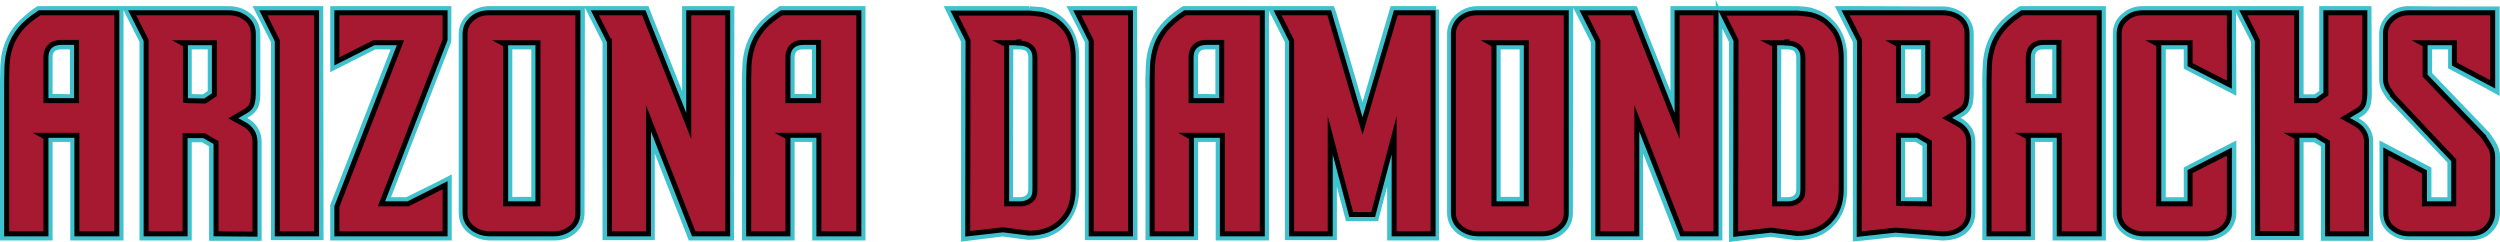
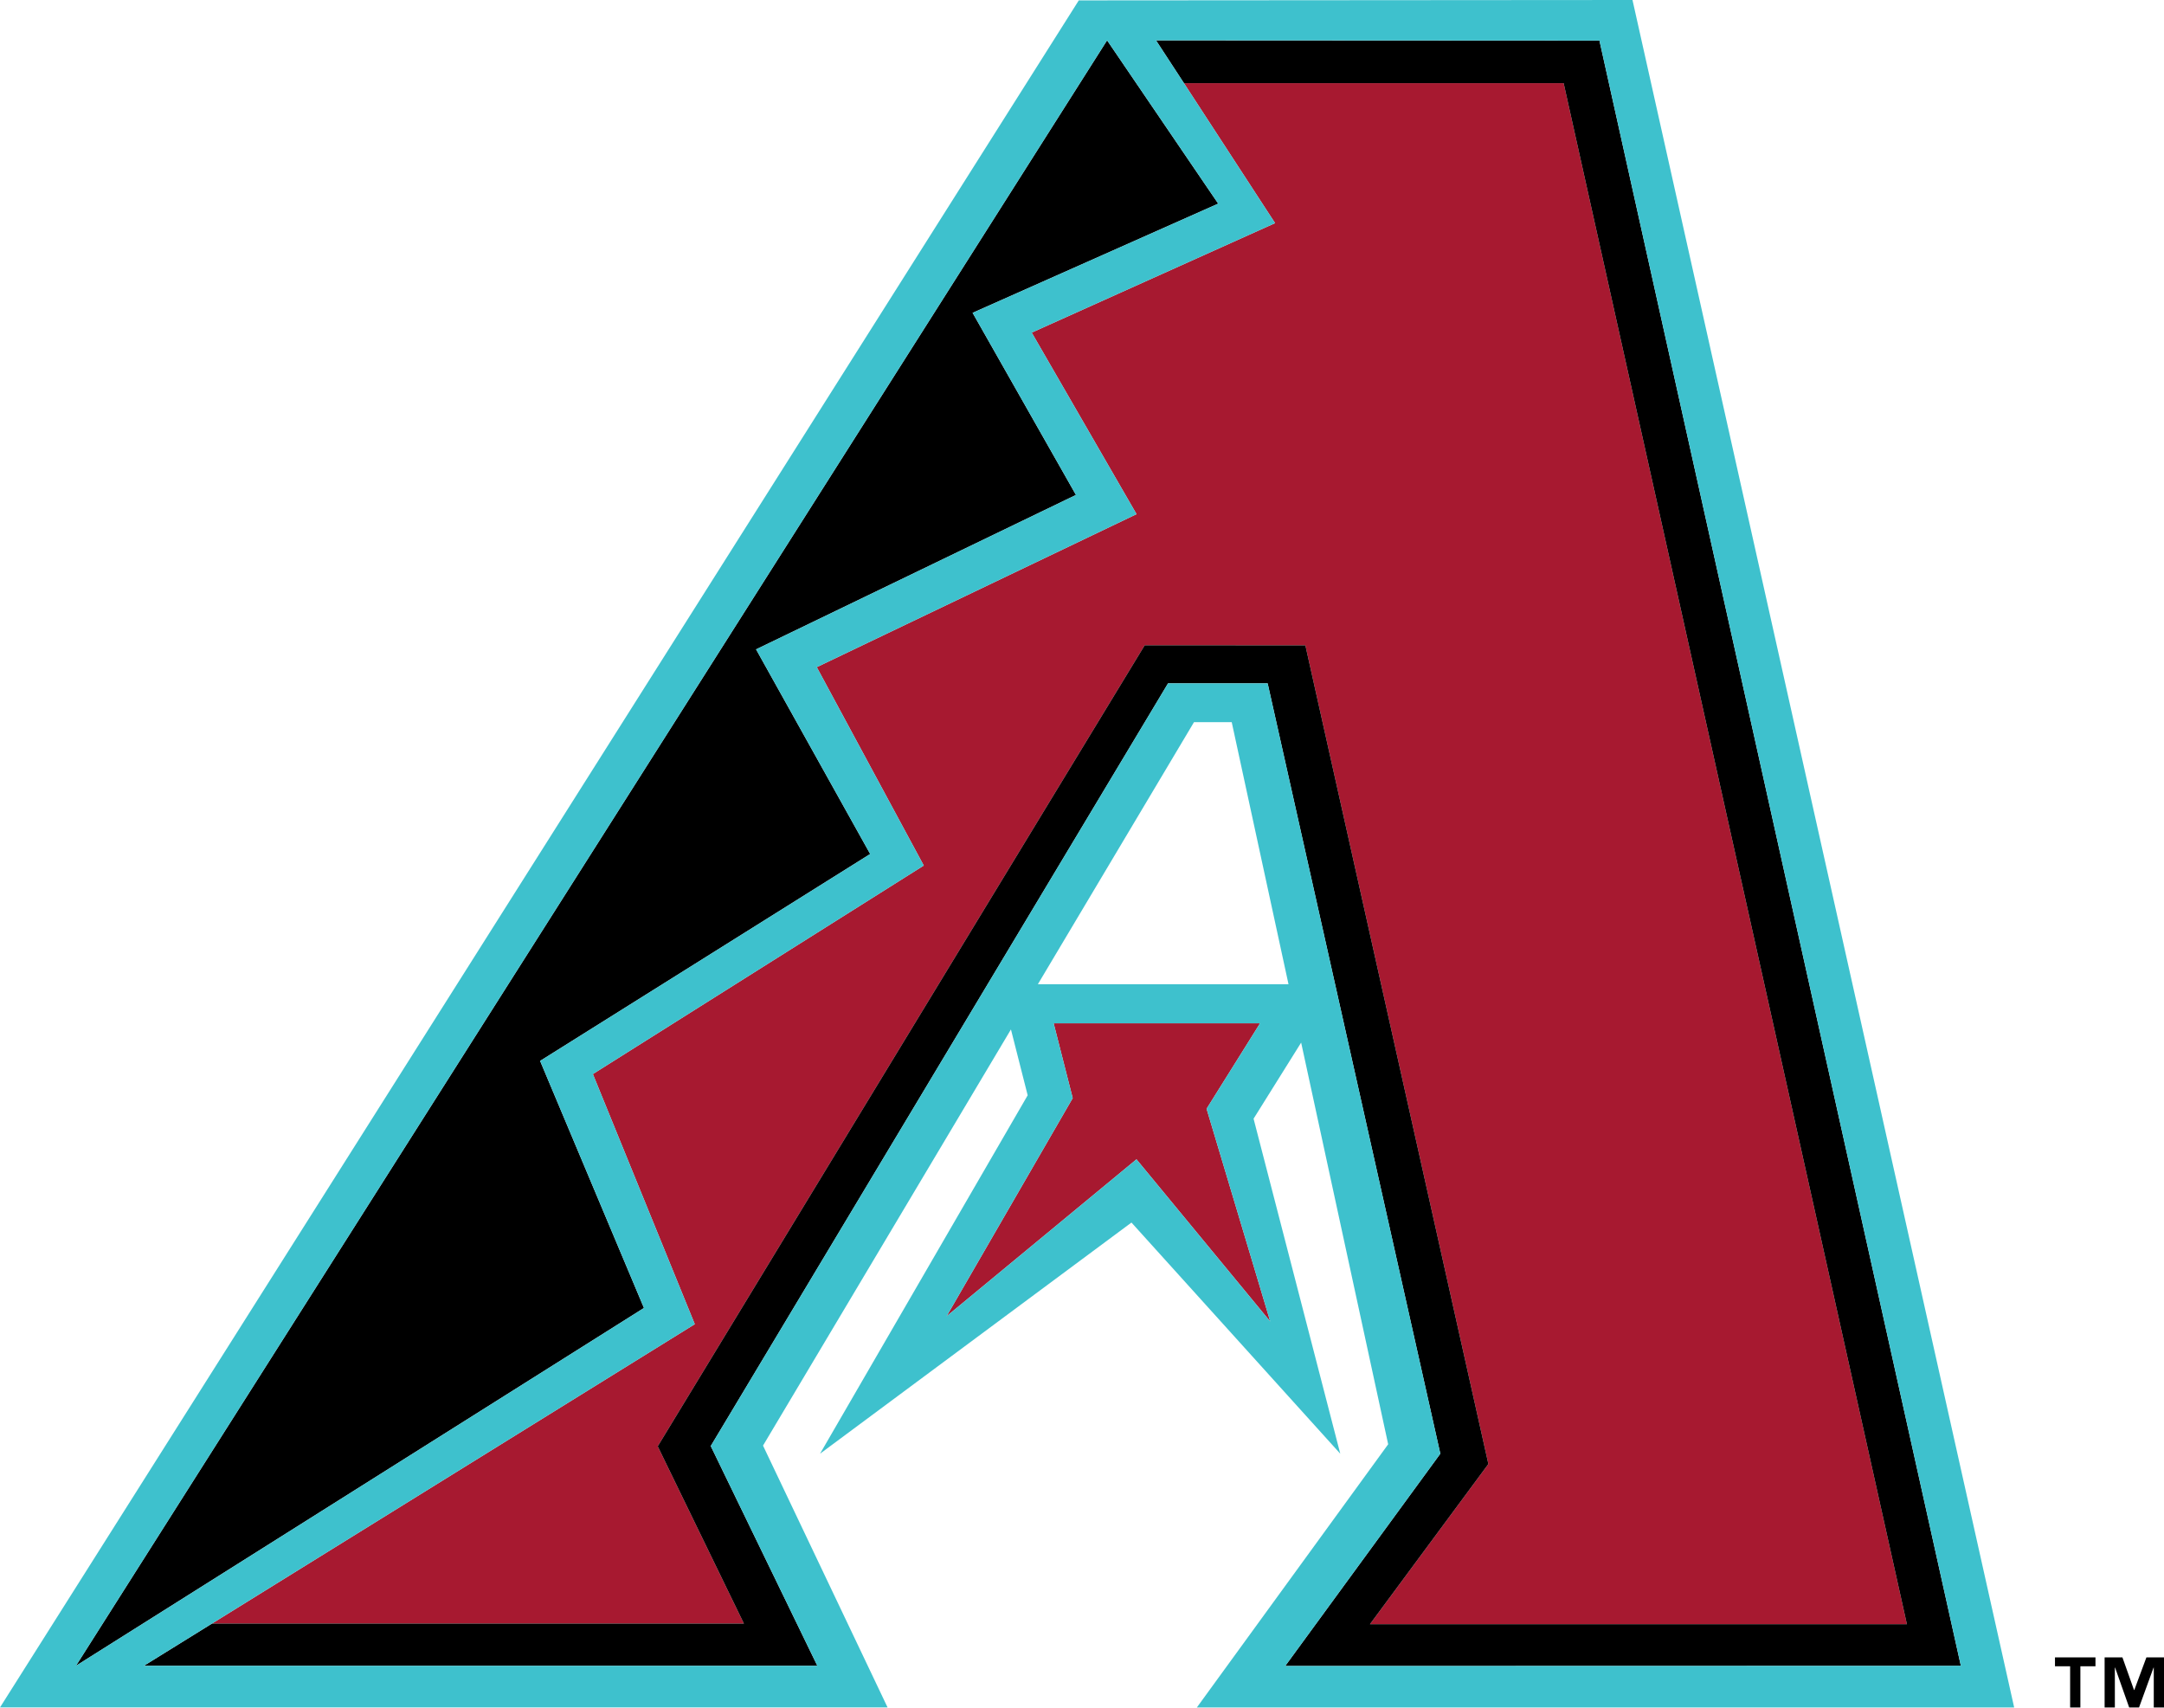
- <svg xmlns="http://www.w3.org/2000/svg" xml:space="preserve" style="enable-background:new 0 0 751 72.683" viewBox="0 0 751 72.683">
-   <path d="M519.4 72.683V12.667l-2-4.125v63.695h-13.587l-.747-1.942-9.466-24.164v26.006h-15.7V12.773l-5.3-10.465-.1 61.631c0 2.528-.964 4.604-2.864 6.17-1.623 1.407-3.728 2.129-6.235 2.129h-19.2c-2.355 0-4.568-.727-6.4-2.101-1.993-1.438-3.1-3.645-3.1-6.2v-53.8c0-2.375 1.025-4.475 2.964-6.072 1.797-1.459 3.951-2.228 6.236-2.228h47.786l.747 1.941 9.366 23.541V1.837h13.6V0l.918 1.837 23.682.01c.804.03 3.031.146 4.294.535.938.312 1.885.627 2.753 1.061a13.742 13.742 0 0 1 3.561 2.587c1.759 1.76 2.989 3.895 3.657 6.344.421 1.472.636 3.044.636 4.664v40c0 4.392-1.45 8.163-4.193 10.907-2.67 2.777-6.378 4.192-11.007 4.192l-.331-.009-7.476-.983-12.494 1.538zm-.156-64.921 2.156 4.446v58.184l1.064-.146 9.442-1.117 7.793 1.008c3.848 0 6.941-1.083 9.205-3.222-2.323 2.05-5.45 3.122-9.105 3.122l-.127-.008-7.68-.984-10.592 1.213V12.073l-2.156-4.311zm-14.057 62.476h.132L491.7 35.524v.276l13.487 34.438zm-36.875-1.627c-1.34 1.064-3.034 1.627-4.911 1.627 1.995 0 3.647-.548 4.911-1.627zm11.588 1.526h.1V12.379l-2.252-4.381 2.152 4.303v57.836zm-43.2-6.2c0 1.918.786 3.501 2.272 4.58-1.486-1.151-2.272-2.734-2.272-4.58zm69.982 4.301h6.818v-62.4h-7.6v42.405L489.022 5.938h-10.084L482 11.896v56.342h7.7V24.95l16.982 43.288zM449.087 5.837H443.9c-1.399 0-2.665.438-3.661 1.268-1.045.806-1.539 1.79-1.539 3.032v53.8c0 1.243.494 2.227 1.509 3.008 1.132.87 2.438 1.293 3.991 1.293h19.2c1.484 0 2.749-.427 3.76-1.269.995-.829 1.439-1.765 1.439-3.032V5.844c-3.177.021-13.143.076-19.512-.007zm82.92 61.194 7.856 1.007c3.364-.013 6.175-1.052 8.13-3.007 1.989-2.086 3.007-4.814 3.007-8.094v-40c0-1.112-.158-2.309-.47-3.558-.255-.932-.702-1.951-1.288-2.927a7.575 7.575 0 0 0-1.249-1.608c-.786-.786-1.607-1.396-2.44-1.812-.629-.268-1.273-.543-1.996-.724-.9-.225-2.937-.413-3.694-.47h-19.344l2.882 5.764v56.415l8.606-.986zM436.7 10.116v53.821-53.821zm67.1 27.464.101.252V3.837h11.5H503.8V37.58zm36.271-33.732c.462.036 2.408.198 3.624.442l-.011-.004c-.896-.275-2.761-.404-3.613-.438zm-64.376.09h14.656l-.038-.1h-14.67l.052.1zM443.9 3.837h5.199c7.614.1 20.365 0 20.492 0H443.9zm73.418 0H539.7h-22.382zM288.7 72.583V12.567l-5.193-10.729h25.738v.823l.198-.793c.132.025.775.072 1.292.109.997.072 2.127.154 2.761.281l.121.032c.922.308 1.87.624 2.731 1.054a13.73 13.73 0 0 1 3.56 2.587c.739.74 1.358 1.506 1.84 2.277.93 1.394 1.456 2.891 1.808 4.037.43 1.502.645 3.075.645 4.694v40c0 4.393-1.45 8.165-4.193 10.907-2.67 2.777-6.378 4.193-11.007 4.193l-.331-.009-7.476-.983-12.494 1.536zm1.45-61.61.55 1.135v58.184l1.065-.146 2.716-.32-3.781.433V12.073l-.55-1.1zm18.716 59.065h.17l-6.622-.849 6.452.849zm-7.559-3.007 7.856 1.007c3.364-.013 6.174-1.052 8.13-3.007 1.99-2.085 3.007-4.813 3.007-8.094v-40c0-1.114-.158-2.311-.47-3.558-.254-.932-.701-1.951-1.287-2.928a7.64 7.64 0 0 0-1.25-1.608c-.787-.786-1.607-1.396-2.44-1.812-.628-.268-1.272-.543-1.995-.724-.9-.225-2.937-.413-3.695-.47h-19.344l2.882 5.764v56.415l8.606-.985zM310.979 4c.82.09 1.755.216 2.363.368.659.165 1.245.387 1.802.618-.642-.291-1.352-.529-2.098-.778-.454-.083-1.318-.153-2.067-.208zm-24.286-.163h22.411-22.411zM556.6 72.532V12.573l-5.443-10.736H556l27.404.1c2.417 0 4.665.726 6.496 2.1 1.937 1.481 3 3.681 3 6.2v18c0 1.048-.106 2.035-.324 3.017-.38 1.519-1.388 2.839-2.772 3.647l-.856.5c3.669 2.007 4.453 4.976 4.453 7.136v21.3c0 2.559-.99 4.728-2.864 6.271-1.766 1.435-4.065 2.129-7.036 2.129h-.2l-13.871-1.096c-3.766.494-5.655.693-9.526 1.091l-3.304.3zm2-2.197v.007l1.11-.101c3.875-.397 5.753-.595 9.56-1.096l.005-.001c-1.88.194-3.317.364-4.754.535-1.48.176-2.961.352-4.918.553l-1.003.103zm24.338-.129.442.035.021-.003-.463-.032zm1.884-34.705 2.856 1.558c2.398 1.257 3.621 3.103 3.621 5.479v21.2c0 1.97-.727 3.574-2.16 4.769-1.379 1.148-3.31 1.731-5.739 1.731 2.593 0 4.48-.549 5.869-1.677 1.412-1.163 2.131-2.754 2.131-4.724v-21.3c0-2.409-1.23-4.263-3.657-5.511l-2.88-1.549-.041.024zm-15.538 31.632.087.007c2.72.194 4.78.365 6.831.535 2.174.18 4.337.359 7.269.565 1.879-.003 3.379-.43 4.39-1.271.982-.818 1.439-1.845 1.439-3.231v-21.2c0-1.64-.791-2.785-2.563-3.715l-5.961-3.25 6.916-4.096c.506-.317.796-.684.946-1.213a8.836 8.836 0 0 0 .263-2.126v-18c0-1.379-.458-2.393-1.4-3.1-1.047-.785-2.464-1.2-4.1-1.2h-25.773l.402.786c.787 1.535 1.467 2.861 2.383 4.905l.088.195v56.404c1.425-.153 2.604-.293 3.784-.434 1.479-.175 2.958-.351 4.913-.552l.086-.009zM590.9 28.137c0 .876-.111 1.766-.331 2.643-.295 1.038-.894 1.814-1.839 2.405l-2.912 1.726 2.978-1.737c.922-.538 1.59-1.405 1.834-2.378a11.57 11.57 0 0 0 .271-2.558v-.101zm-36.457-24.3h1.553-1.553zm158.457 68.5h-15.7V44l-2.079-1.262H692v29.399h-15.8V12.58l-4.496-8.717.103 24.921-4.366-2.258L656 20.631v-5.794h-5.4v44.4h5.4v-8.895l1.621-.884 14.179-7.266v21.743c0 2.434-.956 4.503-2.842 6.153-1.89 1.421-4.033 2.147-6.258 2.147H644c-2.465 0-4.595-.715-6.331-2.124-1.972-1.624-2.969-3.701-2.969-6.177v-53.8c0-2.464.964-4.507 2.864-6.072 1.675-1.452 3.804-2.228 6.136-2.228H692v26.5h3.279l1.421-1.015V1.837h15.696l.104 26.6c0 .34-.101 1.916-.323 2.917-.38 1.52-1.388 2.839-2.772 3.646l-.862.503c3.396 1.916 4.247 4.622 4.356 6.578l.002.156v30.1zm-13.7-2h11.7v-.1h-11.7V42.813l-2.396-1.393 2.396 1.454v27.463zm-9.3-.2h.1V40.738h-1.205l1.105.607v28.792zm-20.2-24.532v18.433c0 1.862-.706 3.356-2.159 4.567a7.769 7.769 0 0 1-.491.379c.22-.138.437-.286.649-.446 1.374-1.206 2.101-2.77 2.101-4.601V45.481l-1.439.745L658 51.575l11.7-5.97zM652.087 5.837H643.5c-1.371 0-2.536.415-3.561 1.268-.955.796-1.439 1.816-1.439 3.032v53.9c0 1.444.838 2.446 1.54 3.031 1.101.846 2.373 1.269 3.86 1.269h18.7c1.459 0 2.622-.403 3.661-1.269.995-.83 1.439-1.765 1.439-3.031V48.871l-7.8 3.979v10.388h-13.4V14.629l-6.893-3.792H659.9v7.288l7.8 3.979V5.847c-2.498.023-9.215.069-15.613-.01zM701.2 68.238h7.7v-26c-.079-1.47-.863-2.572-2.466-3.416l-5.959-3.249 1.516-.896c.746-.441 1.365-.801 1.94-1.136 1.115-.649 2.062-1.199 3.442-2.054a2.22 2.22 0 0 0 .844-1.155c.092-.785.184-2.242.185-2.257L708.4 5.837h-7.7v23.627l-4.19 2.873h-8.61v-26.4h-10.762l2.961 5.758v56.542h7.801V42.529l-6.895-3.791h15.164l5.03 2.925v26.575zm-52.7-7h9.4-9.3v-48.4h-1.207l1.107.609v47.791zm62.271-20.032c.067.314.109.642.128.979l.001 10.053V42.137a5.538 5.538 0 0 0-.129-.931zm-6.24-5.7.02.011 3.846-2.244c.922-.538 1.59-1.404 1.834-2.378.169-.764.27-2.191.27-2.458v-.1l-.096-24.5H698.7v24.515l-2.065 1.475 2.065-1.417V3.837h11.7v24.3c-.006.129-.105 1.703-.208 2.524l-.031.151c-.274.962-.824 1.727-1.679 2.338a129.869 129.869 0 0 1-3.545 2.119l-.406.237zM689.9 30.337h5.99H690v-26.5h-16.057l.052.1H689.9v26.4zM658 19.444l.578.315 11.215 5.731-.093-21.653V25.37L658 19.4v.044zM643.7 3.837h8.399c8.009.1 16.503.002 16.589 0h.009H643.7zm-565.1 68.5H62.8V44l-2.08-1.262H57.6v29.5H41.9V12.573L37.1 3.08v69.157h-16v-29.6h-5.3v29.601H0v-45c0-2.419 0-4.92.101-7.44.104-2.396.528-4.617 1.26-6.605a19.295 19.295 0 0 1 3.267-5.69c1.541-1.761 3.518-3.497 5.894-5.18l.801-.484H68.7c2.481 0 4.74.769 6.53 2.224 1.907 1.458 2.97 3.658 2.97 6.176v18c0 1.049-.106 2.037-.324 3.017-.379 1.519-1.387 2.839-2.772 3.647l-.861.502c3.783 2.134 4.357 5.37 4.357 7.134v29.798zm-13.8-2h11.8v-.1H64.9V42.813l-3.62-2.075 3.52 2.137v27.462zm-20.9-.099V12.176v58.062zm-20.8 0V40.637v29.601zm-21.1 0v-43 43zm64.9-2h7.8v-25.7c0-1.64-.791-2.785-2.564-3.715l-5.958-3.249 6.913-4.097c.39-.283.674-.662.828-1.146.095-.76.182-1.481.182-2.193v-18c0-1.354-.431-2.291-1.44-3.132-1.006-.753-2.424-1.168-4.06-1.168H42.928l2.972 5.861v56.539h7.7v-29.5h8.27l5.03 2.925v26.575zm-41.8 0h8v-62.4H17.3c-1.927 0-3.609 0-4.767.078-2.163 1.43-3.794 2.825-4.852 4.147a13.75 13.75 0 0 0-2.638 4.508c-.534 1.512-.842 3.283-.944 5.415C4 22.358 4 24.838 4 27.237v41h7.8v-25.81l-6.893-3.791H25.1v29.602zM12.693 40.637l1.107.609v-.609h-1.107zm58.545-4.581 1.841 1.003c.251.132.49.27.716.415a8.684 8.684 0 0 0-.763-.453l-1.794-.965zm4.114-28.943c.508.877.748 1.868.748 3.024v18c0 .862-.105 1.707-.208 2.523l-.031.152a4.138 4.138 0 0 1-1.371 2.1c.717-.537 1.232-1.289 1.439-2.117.183-.823.271-1.644.271-2.558v-18c0-1.175-.289-2.229-.848-3.124zM2 27.125v.056-.056zm0-.454v.134-.134zm0-.056v.02-.02zm.01-2.807v.022-.022zm.188-5.287a23.72 23.72 0 0 0-.099 1.359 124.827 124.827 0 0 0-.088 3.906c.012-1.304.037-2.609.09-3.891.023-.473.055-.93.097-1.374zm9.679-14.684-.263.157a38.751 38.751 0 0 0-2.285 1.75A34.962 34.962 0 0 1 11.654 4.1l.212-.138.251-.021c1.241-.104 3.067-.104 5.183-.104h17.8-23.223zm27.866 0H68.6c.616 0 1.21.049 1.779.145a9.435 9.435 0 0 0-1.679-.145H39.743zM632.6 72.238h-16V42.637h-5.3v29.5h-15.8v-45c-.099-2.452-.005-4.805.095-7.295l.006-.145c.104-2.398.529-4.62 1.261-6.605a19.295 19.295 0 0 1 3.268-5.69c1.333-1.642 3.38-3.406 5.916-5.097l.778-.468H632.6v70.401zm-14-2V40.637v29.601zm-21.1-.101v-42.9c0-2.419 0-4.92.101-7.341.047-.984.136-1.9.267-2.759a22.444 22.444 0 0 0-.269 2.644l-.006.141c-.098 2.45-.189 4.764-.094 7.176l.001 43.039zm23.1-1.899h8v-62.4h-15.8c-1.927 0-3.608 0-4.767.078-2.165 1.432-3.796 2.827-4.852 4.147a13.732 13.732 0 0 0-2.639 4.508c-.533 1.512-.843 3.283-.944 5.415-.099 2.373-.099 4.853-.099 7.252v41h7.8v-25.81l-6.893-3.791H620.6v29.601zm-12.408-27.601 1.107.609v-.609h-1.107zm-.816-36.8-.262.157c-2.331 1.556-4.225 3.181-5.438 4.673a18.22 18.22 0 0 0-1.131 1.527c.336-.484.701-.955 1.099-1.413 1.215-1.521 3.025-3.062 5.51-4.682l.211-.138.252-.021c1.241-.104 3.068-.104 5.183-.104h17.8-23.224zM432.3 72.238h-15.6V56.075l-2.731 10.362h-9.638L401.6 56.075v16.062H386v-59.46l-4.8-9.401v68.962h-16V42.637h-5.3v29.5h-15.8v-45c-.099-2.452-.005-4.805.095-7.295l.006-.145c.104-2.395.528-4.616 1.26-6.605.774-2.1 1.842-3.96 3.267-5.69 1.334-1.642 3.382-3.406 5.917-5.097l.778-.468h45.282l.736 2.063 7.858 26.784 8.446-28.847H431.4v1h.899v69.401zm-13.6-2h.1V40.692l-.1.379v29.167zm-51.5 0V40.637v29.601zm20.8-.101h.1V12.279l-4.337-8.442h15.486l9.956 34.051.062-.21-9.971-33.84h-15.553l.745 1.44 3.512 6.92v57.939zm-41.9 0v-42.9c0-2.419 0-4.921.101-7.341.046-.977.134-1.887.264-2.741a22.19 22.19 0 0 0-.266 2.625l-.006.141c-.098 2.45-.19 4.764-.094 7.175l.001 43.041zm74.7-1.899h7.601v-62.4h-7.653l-11.552 39.148-11.445-39.149h-10.713l3.062 5.958v56.442h7.601V25.184l9.771 37.253h3.557l9.771-37.253v43.054zm-51.6 0h8v-62.4h-15.8c-1.927 0-3.609 0-4.767.078-2.163 1.431-3.794 2.826-4.852 4.147-1.197 1.383-2.052 2.847-2.638 4.507-.534 1.514-.843 3.285-.944 5.415-.099 2.374-.099 4.854-.099 7.252v41h7.8v-25.81l-6.893-3.791H369.2v29.602zm36.668-3.801h.061L399.7 40.692v.29l6.168 23.455zm-49.075-23.8 1.107.609v-.609h-1.107zm-.816-36.8-.263.157c-2.331 1.555-4.225 3.18-5.438 4.673-.41.498-.786 1.006-1.132 1.53a16.31 16.31 0 0 1 1.1-1.415c1.217-1.522 3.027-3.064 5.509-4.683l.211-.138.252-.021c1.242-.104 3.068-.104 5.183-.104h17.8-23.222zm63.277 0H430.3h-11.046zM260 72.238h-16V42.637h-5.3v29.601h-15.8v-45c-.099-2.452-.005-4.805.095-7.295l.006-.145c.104-2.396.528-4.618 1.261-6.605a19.295 19.295 0 0 1 3.266-5.69c1.335-1.642 3.382-3.406 5.917-5.096l.704-.568H260v70.399zm-14-2V40.637v29.601zm-21.1 0v-43c0-2.419 0-4.921.101-7.341.022-.473.055-.931.097-1.374-.046.445-.079.898-.099 1.359l-.006.141c-.098 2.45-.19 4.764-.094 7.175l.001 43.04zm23.1-2h8v-62.4h-15.8c-1.927 0-3.61 0-4.768.078-2.163 1.43-3.794 2.825-4.852 4.147a13.75 13.75 0 0 0-2.638 4.508c-.534 1.512-.842 3.283-.944 5.415-.099 2.374-.099 4.854-.099 7.252v41h7.8v-25.81l-6.893-3.791H248v29.601zm-12.407-27.601 1.107.609v-.609h-1.107zm-.742-36.8-.226.181c-.642.429-1.245.857-1.809 1.283a37.379 37.379 0 0 1 1.738-1.201l.212-.138.251-.021c1.241-.104 3.068-.104 5.183-.104H258h-23.149zm-14.352 68.401h-13.585l-.747-1.942-9.467-24.165v26.006H181V12.773l-5.299-10.464-.101 61.63c0 2.528-.963 4.604-2.864 6.17-1.623 1.407-3.728 2.129-6.236 2.129h-19.2c-2.355 0-4.568-.727-6.4-2.101-1.994-1.439-3.1-3.646-3.1-6.2v-53.8c0-2.375 1.025-4.475 2.964-6.072 1.796-1.459 3.951-2.228 6.236-2.228h47.787l.746 1.941 9.367 23.541V1.837h15.702l-.103 70.401zm-12.212-2h.131L194.8 35.524v.273l13.487 34.441zm-36.876-1.627c-1.34 1.065-3.034 1.627-4.911 1.627 1.995 0 3.647-.547 4.911-1.627zM183 70.137h.1V12.379l-2.259-4.395L183 12.301v57.836zm-43.2-6.2c0 1.923.791 3.51 2.286 4.59l.003.002c-1.498-1.153-2.289-2.74-2.289-4.592zm69.982 4.301h6.818v-62.4H209v42.405L192.122 5.938h-10.084l3.062 5.958v56.342h7.7V24.95l16.982 43.288zM152.187 5.837H147c-1.399 0-2.664.438-3.66 1.268-1.047.806-1.541 1.79-1.541 3.032v53.8c0 1.243.494 2.227 1.51 3.008 1.131.87 2.436 1.293 3.99 1.293h19.2c1.485 0 2.75-.427 3.76-1.269.996-.83 1.44-1.765 1.44-3.032V5.844c-3.189.022-13.219.077-19.512-.007zM139.8 10.116v53.821-53.821zm67.1 27.466.1.251V3.837h11.599H206.9v33.745zM178.795 3.938h14.657l-.038-.1h-14.67l.051.1zM147 3.837h5.2c7.517.1 20.363 0 20.492 0H147zm-11.3 68.401H99.2V61.675l.15-.453 17.989-46.385h-4.604L99.2 21.681V1.837h36.4l-.03 10.542-.138.52-17.972 46.339h4.605l9.291-4.597 4.344-2.246v19.843zm-34.5-2V62.05l19.138-49.213h-.078l-19.06 49.16v8.241zm2-2h28.5v-9.375l-8.662 4.375h-11.4L131.7 11.65V5.837h-28.6v9.375l8.662-4.375h11.5L103.2 62.425v5.813zm11.362-7h8l1.35-.682-1.377.682h-7.973zm-2.324-48.401-2.574 1.3 2.6-1.3h-.026zm-11.038-8h1v-1h31.4-32.4v1zm641 67.3h-18.5c-2.177 0-4.106-.654-5.9-2-1.965-1.502-3-3.679-3-6.3V42.195l15.601 8.148v8.895h4.8V48.835l-18.009-18.993c-.266-.263-1.381-2.096-1.56-2.409a7.515 7.515 0 0 1-.932-3.597v-13.7c0-2.133.872-4.086 2.593-5.807 1.654-1.654 3.776-2.493 6.307-2.493h.022c4.39.1 11.087.1 15.978.1h11.3v26.893l-4.383-2.417-11.117-5.881v-5.693h-4.8v7.097l17.322 18.012.071.142c.038.062.202.298.411.603.476.693 1.127 1.643 1.47 2.26.716 1.121 1.126 2.591 1.126 4.087v16.7c0 2.299-.827 4.341-2.393 5.906-1.536 1.646-3.699 2.492-6.407 2.492zm-13.8-49.403 17.625 18.338c.054.078 1.317 1.927 1.822 2.734.582 1.046.853 2.088.853 3.23v16.8c0 1.707-.576 3.17-1.76 4.473a5.537 5.537 0 0 1-2.065 1.425 5.56 5.56 0 0 0 2.294-1.48c1.206-1.206 1.831-2.76 1.831-4.517v-16.7c0-1.12-.3-2.209-.844-3.063-.328-.587-.974-1.528-1.401-2.152a27.158 27.158 0 0 1-.45-.666l-.111-.111L728.6 22.74v-9.903h-1.291l1.092.616v9.281zm-9.8 26.052v15.151c0 1.379.458 2.394 1.401 3.101 1.046.785 2.256 1.2 3.499 1.2H742c1.55 0 2.682-.416 3.46-1.273.857-.942 1.24-1.907 1.24-3.127v-16.8c0-.794-.188-1.519-.574-2.215-.407-.649-1.469-2.208-1.705-2.553L726.4 23.54v-8.918l-6.708-3.784H739.3v7.296l7.5 3.947V5.837h-23.2c-1.357 0-2.555.448-3.66 1.368-.84.765-1.34 1.808-1.34 2.832l-.01 13.94c-.062.431.062.91.378 1.464l.051.101c.182.422.788 1.339 1.156 1.859L739 47.34v15.797h-12.8V52.744l-7.6-3.958zm9.6 12.351h.2v-9.606l-.579-.315L716.8 45.48v.113l11.4 5.938v9.606zm20.6-35.749.101.056V3.938h-.101v21.45zM723.591 3.837c-1.479.001-2.77.36-3.854 1.069a7.4 7.4 0 0 1 3.854-1.069zm-381.889 68.3H325.9v-59.46l-5.543-10.839h21.242l.103 70.299zm-2.102-2h.099l-.097-66.3h-15.958H339.6v66.3zm-9.8-1.899h7.8v-62.4h-10.782l2.981 5.964v56.436zM97.202 72.137H81.4v-59.46l-5.543-10.84h21.242l.103 70.3zm-2.102-2h.099l-.097-66.3H79.143 95.1v66.3zm-9.8-1.899h7.8v-62.4H82.318l2.981 5.964v56.436zm496.3-5h-13.3v-24.5h8.27l5.03 2.925v21.575zm-11.3-2h9.3V42.813l-.858-.499.759.461v18.463H570.3zm2-2h5.2V43.9l-2.08-1.263h-3.12v16.601zm-35.4 4h-5.8V14.622l-6.707-3.784H536.9c2.221 0 3.965.633 5.043 1.831 1.17 1.168 1.757 2.708 1.757 4.669v39.4c0 2.108-.626 3.741-1.812 4.729-1.082 1.158-2.804 1.771-4.988 1.771zm-3.8-2h3.801c1.638 0 2.868-.404 3.557-1.169l.118-.111c.93-.745 1.125-2.162 1.125-3.22v-39.4c0-1.423-.384-2.469-1.207-3.293-.725-.803-1.955-1.207-3.593-1.207 1.647 0 2.882.436 3.568 1.26.741.736 1.131 1.785 1.131 3.14v39.5c0 1.794-.599 2.694-1.124 3.139l-.172.172c-.623.754-1.857 1.189-3.504 1.189h-3.7zm1.902-2h1.798c1.467 0 1.926-.414 2.032-.541l.344-.341c.205-.164.424-.675.424-1.618v-39.5c0-1.063-.347-1.533-.606-1.793-.167-.194-.625-.607-2.093-.607h-1.803l-.096 44.4zm-2.994-46.401 1.092.616v.382l.002-.998h-1.094zM460.5 63.238h-13.7V14.636l-7.077-3.798H460.5v52.4zm-11.7-2h9.7v-48.4 48.3h-9.7v.1zm2-2.101h5.7v-44.3h-5.7v44.3zm-3.122-46.3 1.122.602v-.602h-1.122zM306.2 63.238h-5.8V14.622l-6.708-3.784H306.2c2.221 0 3.965.633 5.043 1.831 1.17 1.168 1.757 2.708 1.757 4.669v39.4c0 2.108-.626 3.741-1.812 4.729-1.082 1.158-2.804 1.771-4.988 1.771zm-3.8-2h3.8c1.639 0 2.868-.404 3.557-1.169l.118-.111c.93-.745 1.125-2.162 1.125-3.22v-39.4c0-1.423-.384-2.469-1.207-3.293-.725-.803-1.954-1.207-3.593-1.207 1.647 0 2.881.436 3.568 1.26.742.736 1.132 1.785 1.132 3.14v39.5c0 1.795-.6 2.695-1.125 3.14l-.169.169c-.625.756-1.859 1.191-3.505 1.191H302.4zm1.902-2h1.798c1.467 0 1.926-.414 2.032-.541l.344-.341c.205-.164.424-.675.424-1.618v-39.5c0-1.063-.346-1.532-.607-1.793-.167-.194-.625-.607-2.093-.607h-1.802l-.096 44.4zm-2.994-46.401 1.092.616v.381l.002-.998h-1.094zM163.6 63.238h-13.7V14.636l-7.079-3.798H163.6v52.4zm-11.7-2h9.7v-48.4 48.3h-9.7v.1zm2-2.101h5.7v-44.3h-5.7v44.3zm-3.122-46.3 1.122.602v-.602h-1.122zM62.204 32.342l-8.604-.118V14.629l-6.893-3.792H66.4v18.627l-4.196 2.878zM55.6 30.251l4.57.062-4.57-.097v.035zm8.8-17.414v15.515l-2.057 1.469L64.4 28.41V12.837zm-6.8 15.421 3.389.072 1.411-1.008V14.837h-4.8v13.421zm-3.107-15.421 1.107.609v-.609h-1.107zm566.007 19.4h-12.2v-1h-1.1v-14c0-1.961.587-3.5 1.793-4.707 1.057-1.177 2.72-1.793 4.907-1.793h6.6v21.5zm-2-2v-17.5h-4.6c-1.596 0-2.759.393-3.457 1.168-.859.862-1.243 1.909-1.243 3.332v13h1.1-1v-13c0-1.411.411-2.518 1.191-3.209.703-.79 1.849-1.19 3.409-1.19h4.6v17.399zm-7.2-2c1.848.001 3.393.01 5.2.065V14.837h-2.6c-.97 0-1.638.187-1.932.54l-.129.128c-.343.286-.54.917-.54 1.731v11.001zm-34.391 4H568.3V14.629l-6.893-3.792H581.1v18.527l-4.191 2.873zm-6.609-2h.988-.988zm2-1.979 3.39.072 1.41-1.008V14.837h-4.8v13.421zm6.8-15.421V28.31 12.837zm-9.908 0 1.107.609v-.609h-1.107zM369.1 32.237h-12.2v-1h-1.1v-14c0-1.961.586-3.5 1.793-4.707 1.058-1.177 2.721-1.793 4.907-1.793h6.6v21.5zm-2-2v-17.5h-4.6c-1.595 0-2.758.394-3.457 1.169-.859.862-1.243 1.908-1.243 3.331v13h1.1-1v-13c0-1.41.411-2.517 1.191-3.209.703-.79 1.849-1.191 3.409-1.191h4.6v17.4zm-7.2-2c1.797.001 3.384.01 5.2.065V14.837h-2.6c-.97 0-1.638.187-1.932.54l-.127.128c-.344.286-.541.917-.541 1.732v11zm-112 4h-13.192l-.108-14.992c0-1.968.586-3.508 1.793-4.714 1.057-1.177 2.72-1.793 4.907-1.793h6.6v21.499zm-2-2v-17.5h-4.6c-1.596 0-2.758.393-3.457 1.169-.859.862-1.243 1.908-1.243 3.331l.093 13h1.007-1v-13c0-1.411.412-2.518 1.191-3.209.702-.79 1.848-1.19 3.408-1.19h4.6v17.399zm-7.2-2c1.797.001 3.384.01 5.2.065V14.837h-2.6c-.969 0-1.637.187-1.932.54l-.128.128c-.343.286-.54.917-.54 1.732v11zm-213.7 4H12.8v-1h-1.1v-14c0-1.961.586-3.5 1.793-4.707 1.057-1.177 2.72-1.793 4.907-1.793H25v21.5zm-2-2v-17.5h-4.6c-1.596 0-2.758.393-3.457 1.169-.859.862-1.243 1.908-1.243 3.331v13h1.1-1v-13c0-1.41.412-2.518 1.192-3.209.702-.79 1.848-1.19 3.408-1.19H23v17.399zm-7.2-2c1.797.001 3.384.01 5.2.065V14.837h-2.6c-.969 0-1.637.187-1.932.54l-.128.128c-.344.287-.541.917-.541 1.732v11z" style="fill:#3fc2cd" />
-   <path d="m521.5 12.137-4.1-8.2h22.5c.2 0 2.9.2 4.2.5.8.2 1.6.5 2.4.9 1.1.5 2.1 1.3 3 2.2.6.6 1.1 1.2 1.6 1.9.7 1.1 1.2 2.3 1.5 3.5.3 1.3.5 2.6.5 4.1v40c0 3.9-1.2 7.1-3.6 9.5-2.4 2.4-5.6 3.6-9.6 3.6h-.1l-7.8-1-10.6 1.2.1-58.2zm11.6 1.3v47.8h3.8c1.6 0 2.8-.4 3.6-1.2.8-.6 1.1-1.7 1.1-3.2v-39.5c0-1.4-.4-2.5-1.2-3.2-.8-.8-2-1.2-3.6-1.2v-1.1 1h-4.9l1.2.6zm-242.3-1.3-4.1-8.2h22.5c.2 0 2.9.2 4.2.5.8.2 1.6.5 2.4.9.4.2.7.4 1.1.6.7.4 1.3 1 1.9 1.5.6.6 1.1 1.2 1.6 1.9.7 1.1 1.2 2.3 1.5 3.5.3 1.3.5 2.6.5 4.1v40c0 3.9-1.2 7.1-3.6 9.5s-5.6 3.6-9.6 3.6h-.1l-7.8-1-10.6 1.2.1-58.1zm11.6 1.3v47.8h3.8c1.6 0 2.8-.4 3.6-1.2.8-.6 1.1-1.7 1.1-3.2v-39.5c0-1.4-.4-2.5-1.2-3.2-.8-.8-2-1.2-3.6-1.2v-1.1 1h-4.9l1.2.6zm256.2-1.3-4.2-8.3h29c2.2 0 4 .6 5.3 1.6 1.4 1.1 2.2 2.7 2.2 4.7v18c0 .9-.1 1.8-.3 2.6-.2 1-.8 1.8-1.8 2.4l-3.9 2.3 2.9 1.6c2.4 1.2 3.6 3.1 3.6 5.5v21.2c0 2-.7 3.6-2.2 4.8-1.4 1.1-3.3 1.7-5.7 1.7l-14.1-1.1-10.9 1.2.1-58.2zm21 49.1v-18.5l-3.6-2.1h-5.7v20.5l9.3.1zm-3.3-31 2.8-1.9v-15.5h-9.9l1.1.6v16.8h6zm101.8-18.1-4.2-8.3h16v26.4h6l2.8-2v-24.4h11.7v24.3c0 .2-.1 1.8-.3 2.6-.2 1-.8 1.8-1.8 2.4l-3.9 2.3 2.9 1.6c2.2 1.2 3.4 2.9 3.6 5.1v28.1h-11.7v-27.5l-3.5-2.1h-6.8l1.1.6v28.9h-11.8l-.1-58zm64 58.1h-18.5c-1.7 0-3.3-.5-4.7-1.6-1.5-1.1-2.2-2.7-2.2-4.7v-18.4l11.6 6.1v9.6h8.8v-13.1l-18.4-19.5v-.1c0-.1-1-1.5-1.4-2.1-.4-.8-.7-1.7-.7-2.6v-13.8c0-1.6.7-3.1 2-4.3s3-1.9 4.9-1.9h25.3v21.5l-11.5-6.1v-6.4h-9.9l1.1.6v9.3l17.6 18.3v.1c.1.1 1.3 1.9 1.8 2.8.6 1 .9 2.1.9 3.1v16.8c0 1.7-.6 3.2-1.8 4.5-1.2 1.3-2.9 1.9-4.9 1.9zm-123.5 0v-29.6h-10.4l1.1.6v29h-11.8v-43c0-2.4 0-4.9.1-7.4.1-2.2.5-4.2 1.1-6s1.6-3.5 2.9-5.1c1.3-1.6 3.1-3.1 5.5-4.7l.3-.2H630.6v66.4h-12zm-4.6-57.5c-1.6 0-2.7.4-3.5 1.2s-1.2 1.9-1.2 3.3v13h9.2v-17.5H614zm-246.8 57.5v-29.6h-10.4l1.1.6v29h-11.8v-43c0-2.4 0-4.9.1-7.4.1-2.2.5-4.2 1.1-6s1.6-3.5 2.9-5.1c1.3-1.5 3.1-3.1 5.5-4.7l.3-.2H379.2v66.4h-12zm-4.7-57.5c-1.6 0-2.7.4-3.5 1.2s-1.2 1.9-1.2 3.3v13h9.2v-17.5h-4.5zM246 70.237v-29.6h-10.4l1.1.6v29h-11.8v-43c0-2.4 0-4.9.1-7.4.1-2.2.5-4.2 1.1-6s1.6-3.5 2.9-5.1c1.3-1.6 3.1-3.1 5.5-4.7l.3-.2H258v66.4h-12zm-4.6-57.5c-1.6 0-2.7.4-3.5 1.2s-1.2 1.9-1.2 3.3v13h9.2v-17.5h-4.5zm-176.5 57.5v-27.4l-3.6-2.1h-5.7v29.5H43.9v-58.1l-4.2-8.3h28.9c2.2 0 3.9.6 5.3 1.7s2.2 2.7 2.2 4.7v18c0 .9-.1 1.8-.3 2.6-.2 1-.8 1.8-1.8 2.4l-3.9 2.3 2.9 1.6c2.4 1.2 3.6 3.1 3.6 5.5v27.7l-11.7-.1zm-3.3-39.9 2.8-1.9v-15.6h-9.8l1.1.6v16.8c-.1 0 5.9.1 5.9.1zm-38.5 39.9v-29.6H12.7l1.1.6v29H2v-43c0-2.4 0-4.9.1-7.4.1-2.2.5-4.2 1.1-6s1.6-3.5 2.9-5.1 3.1-3.1 5.5-4.7l.3-.2H35.1v66.4h-12zm-4.6-57.5c-1.6 0-2.7.4-3.5 1.2s-1.2 1.9-1.2 3.3v13H23v-17.5h-4.5zm461.5-.4-4.3-8.5h14.7l13.4 34v-34h11.7v66.4h-10.2l-13.6-34.7v34.7H480v-57.9zm-297 0-4.3-8.5h14.7l13.5 34v-34h11.7v66.4h-10.2l-13.6-34.7v34.7h-11.7v-57.9h-.1zm-99.7 57.9v-58l-4.2-8.4h16v66.4H83.3zm244.5 0v-58l-4.2-8.4h16v66.4h-11.8zm-226.6 0v-8.2l19.1-49.2h-8l-11.1 5.6v-14.6h32.5v8.1l-19.1 49.3h8l11.1-5.6v14.6h-32.5zm317.6 0v-29.6l-6.3 23.8h-6.6l-6.3-23.8v29.6H388v-58l-4.2-8.4h15.5l10 34 10-34h11.2v66.4h-11.7zm25.3 0c-2 0-3.8-.6-5.2-1.7-1.5-1.2-2.3-2.7-2.3-4.6v-53.8c0-1.8.8-3.4 2.2-4.6 1.4-1.2 3.1-1.7 5-1.7H470.5v60.1c0 1.9-.7 3.4-2.2 4.6-1.4 1.1-3.1 1.7-5 1.7h-19.2zm4.7-56.8v47.8h9.7v-48.4h-10.8l1.1.6zm-301.6 56.8c-2 0-3.8-.6-5.2-1.7-1.5-1.2-2.3-2.7-2.3-4.6v-53.8c0-1.8.8-3.4 2.2-4.6s3.1-1.7 5-1.7H173.6v60.1c0 1.9-.7 3.4-2.2 4.6-1.4 1.1-3.1 1.7-5 1.7h-19.2zm4.7-56.8v47.8h9.7v-48.4h-10.8l1.1.6zm492 56.8c-2 0-3.7-.6-5.1-1.7-1.5-1.2-2.2-2.7-2.2-4.6v-53.8c0-1.8.7-3.4 2.2-4.6 1.4-1.2 3-1.7 4.9-1.7h26v21.6l-11.8-6v-6.6h-10.5l1.1.6v47.8h9.4v-9.7l11.8-6v18.4c0 1.9-.7 3.4-2.1 4.6-1.4 1.1-3 1.7-4.9 1.7h-18.8z" style="fill:#a71930" />
-   <path d="m520.649 71.177.101-58.864-4.5-9v67.674h-11.462L492.45 39.506v31.481h-13.2V12.516l-4.77-9.429h16.431l12.139 30.801V3.087h13.2v.1h23.65c.264 0 3.03.21 4.368.519.86.215 1.72.537 2.566.96 1.046.475 2.099 1.245 3.195 2.341a15.405 15.405 0 0 1 1.68 1.994 12.625 12.625 0 0 1 1.617 3.754c.362 1.564.522 2.881.522 4.282v40c0 4.121-1.285 7.496-3.819 10.03-2.535 2.534-5.943 3.819-10.13 3.819h-.099l-7.806-.995-11.345 1.286zm-2.035-66.489 3.636 7.273v.178l-.099 57.359 9.854-1.116 7.89 1.012.005-.006c3.774 0 6.825-1.137 9.069-3.38 2.242-2.243 3.38-5.261 3.38-8.97v-40c0-1.282-.148-2.495-.48-3.931a11.237 11.237 0 0 0-1.402-3.266 13.73 13.73 0 0 0-1.497-1.772c-.967-.967-1.876-1.637-2.78-2.048a11.1 11.1 0 0 0-2.271-.855c-1.157-.267-3.734-.472-4.023-.478h-21.282zm-12.802 64.8h8.938v-64.9h-10.2v37.198L489.89 4.587h-12.97l3.83 7.571v57.329h10.2V31.568l14.862 37.92zm51.937 1.686.101-58.859-4.669-9.228h30.22c2.273 0 4.265.607 5.757 1.756 1.633 1.283 2.493 3.112 2.493 5.294v18c0 .975-.111 1.938-.323 2.782-.233 1.176-.957 2.15-2.142 2.861l-2.772 1.636 1.749.965c2.6 1.299 3.988 3.433 3.988 6.157v21.2c0 2.256-.835 4.067-2.481 5.386-1.578 1.238-3.651 1.864-6.169 1.864l-14.088-1.098-11.664 1.284zM555.62 4.587l3.729 7.372v.18l-.098 57.361 10.138-1.116.07.005 14.1 1.101c2.115-.002 3.877-.521 5.179-1.542 1.285-1.029 1.913-2.407 1.913-4.21v-21.2c0-2.147-1.072-3.772-3.186-4.829l-4.077-2.25 5.031-2.968c.813-.488 1.288-1.11 1.445-1.9.189-.763.286-1.599.286-2.454v-18c0-1.705-.662-3.126-1.914-4.11-1.222-.94-2.896-1.44-4.836-1.44h-27.78zM77.35 71.094l-13.2-.113V43.268l-3.053-1.78H56.35v29.5h-13.2V12.316l-4.67-9.229H68.6c2.285 0 4.17.608 5.763 1.86 1.627 1.278 2.487 3.107 2.487 5.29v18c0 .977-.112 1.938-.323 2.782-.234 1.176-.957 2.15-2.142 2.861l-2.772 1.635 1.749.965c2.6 1.299 3.988 3.433 3.988 6.157v28.457zm-11.7-1.6 10.2.087V42.637c0-2.147-1.072-3.772-3.186-4.829l-4.078-2.249 5.032-2.968c.813-.488 1.288-1.111 1.445-1.901.189-.761.286-1.598.286-2.453v-18c0-1.706-.662-3.126-1.914-4.11-1.319-1.036-2.9-1.54-4.836-1.54H40.92l3.729 7.371v57.529h10.2v-29.5h6.652l4.147 2.419v27.088zm224.299 1.584.101-58.764-4.562-9.126H309.2c.274 0 3.001.204 4.369.519.861.215 1.72.537 2.566.96.214.107.401.213.588.32.163.093.326.187.512.28.622.354 1.117.788 1.595 1.207.151.132.3.264.45.388a15.431 15.431 0 0 1 1.73 2.04 12.625 12.625 0 0 1 1.617 3.754c.362 1.567.522 2.884.522 4.282v40c0 4.122-1.285 7.497-3.82 10.03-2.534 2.535-5.942 3.82-10.13 3.82h-.1l-7.806-.994-11.344 1.284zm-2.035-66.39 3.637 7.273v.178l-.098 57.259 9.854-1.116 7.89 1.012.005-.006c3.775 0 6.826-1.138 9.069-3.381 2.243-2.242 3.38-5.26 3.38-8.97v-40c0-1.28-.148-2.492-.48-3.931a11.237 11.237 0 0 0-1.402-3.266 13.632 13.632 0 0 0-1.498-1.772 13.463 13.463 0 0 1-.428-.367c-.422-.37-.859-.752-1.313-1.012-.176-.087-.362-.193-.548-.299a10.963 10.963 0 0 0-2.761-1.124c-1.158-.267-3.735-.472-4.024-.478h-21.283zm454.186 66.3h-18.5c-1.94 0-3.677-.593-5.163-1.761-1.643-1.204-2.486-2.989-2.486-5.29V44.295l13.1 6.889v9.304h7.3V48.435l-18.399-19.5v-.211c-.156-.247-.525-.78-.761-1.121-.197-.286-.386-.558-.514-.75-.563-1.115-.826-2.103-.826-3.017v-13.8c0-1.82.775-3.498 2.241-4.851a7.946 7.946 0 0 1 5.409-2.099h26.05v23.497l-13-6.896v-6.101h-7.3v8.848l17.6 18.301v.157c.441.624 1.35 2.04 1.705 2.68.638 1.06.995 2.298.995 3.465v16.8c0 1.887-.673 3.572-1.999 5.009-1.294 1.402-3.18 2.142-5.452 2.142zM717.45 46.78v17.157c0 1.821.619 3.161 1.894 4.096 1.235.971 2.66 1.455 4.256 1.455h18.5c1.869 0 3.333-.559 4.35-1.659 1.077-1.167 1.601-2.472 1.601-3.991v-16.8c0-.898-.281-1.862-.793-2.715-.474-.851-1.571-2.503-1.726-2.697l-.22-.22.013-.093L727.75 23.04v-9.157l-3.293-1.795h13.593v6.699l10 5.304V4.587H723.5c-1.667 0-3.186.588-4.392 1.701-1.15 1.062-1.759 2.358-1.759 3.749v13.8c0 .679.209 1.441.621 2.265.077.105.261.37.453.648.707 1.023.928 1.348.996 1.557l18.43 19.532v14.148h-10.3V52.09l-10.099-5.31zm-5.8 24.208h-13.2V43.163l-2.958-1.775h-4.742v29.5h-13.299l-.102-58.57-4.669-9.229h17.97v26.4h5.01l2.29-1.636V3.087h13.2v25.05c0 .204-.098 1.879-.323 2.782-.233 1.176-.957 2.15-2.142 2.861l-2.772 1.636 1.749.965c2.42 1.32 3.762 3.235 3.985 5.688l.003 28.919zm-11.7-1.5h10.2V42.137c-.175-1.884-1.226-3.358-3.21-4.441l-4.053-2.237 5.031-2.968c.813-.488 1.288-1.11 1.445-1.9.182-.729.285-2.245.286-2.454V4.587h-10.2v24.036l-3.31 2.364h-6.99v-26.4h-14.03l3.729 7.37v.178l.1 57.251h10.301V41.683l-3.287-1.796h9.945l4.042 2.426v27.175zm-37.25 1.5h-18.8c-2.12 0-3.992-.626-5.563-1.86-1.676-1.341-2.487-3.037-2.487-5.19v-53.8c0-2.094.858-3.887 2.481-5.186 1.457-1.249 3.22-1.864 5.369-1.864h26.75V26.66l-13.3-6.763v-6.31h-7.9v46.9h7.9v-9.41l13.3-6.763v19.622c0 2.116-.772 3.808-2.362 5.17-1.618 1.273-3.372 1.882-5.388 1.882zm-19-66.401c-1.801 0-3.202.483-4.412 1.52-1.293 1.035-1.938 2.385-1.938 4.03v53.8c0 1.691.609 2.968 1.919 4.015 1.296 1.018 2.856 1.536 4.632 1.536h18.8c1.666 0 3.117-.504 4.436-1.54 1.23-1.055 1.814-2.336 1.814-4.011V46.76l-10.3 5.237v9.99h-10.9V13.883l-3.289-1.795h14.189v6.89l10.3 5.237V4.587H643.7zm-12.35 66.401h-13.5V41.387h-7.8v29.601h-13.3v-43.75c0-2.417 0-4.915.101-7.43.098-2.151.48-4.238 1.139-6.208.602-1.808 1.621-3.603 3.028-5.336 1.3-1.599 3.101-3.14 5.666-4.851l.49-.326h24.176v67.901zm-12-1.5h10.5v-64.9h-22.223l-.111.075c-2.438 1.625-4.132 3.07-5.334 4.548-1.293 1.591-2.225 3.228-2.77 4.864a21.342 21.342 0 0 0-1.063 5.797c-.099 2.481-.099 4.964-.099 7.366v42.25h10.3V41.683l-3.287-1.796h14.087v29.601zm-156.05 1.5h-19.2c-2.155 0-4.113-.644-5.663-1.86-1.718-1.375-2.587-3.12-2.587-5.19v-53.8c0-1.972.874-3.808 2.462-5.169 1.456-1.248 3.303-1.881 5.488-1.881h27.45v60.85c0 2.153-.812 3.85-2.481 5.187-1.555 1.219-3.444 1.863-5.469 1.863zM443.8 4.587c-1.843 0-3.318.497-4.512 1.52-1.269 1.087-1.938 2.481-1.938 4.03v53.8c0 1.614.66 2.928 2.02 4.015 1.276 1.004 2.914 1.536 4.73 1.536h19.2c1.71 0 3.236-.519 4.536-1.54 1.305-1.043 1.914-2.319 1.914-4.011V4.587H443.8zm-12.55 66.401h-13.2V46.402l-4.973 18.785h-7.754l-4.974-18.786v24.587h-13.1V12.415l-4.664-9.327h17.275l9.44 32.092 9.438-32.092h12.512v67.9zm-11.7-1.5h10.2v-64.9h-9.889L409.3 40.496 398.738 4.587h-13.725l3.736 7.473v57.428h10.1V34.874l7.628 28.813h5.445l7.627-28.814v34.615zm-39.6 1.5h-13.5V41.387h-7.8v29.601h-13.3v-43.75c0-2.417 0-4.915.101-7.43.097-2.146.48-4.233 1.138-6.208.603-1.809 1.623-3.604 3.03-5.336 1.467-1.693 3.368-3.319 5.666-4.851l.488-.326h24.178v67.901zm-12-1.5h10.5v-64.9h-22.223l-.111.074c-2.187 1.457-3.986 2.994-5.35 4.567-1.278 1.573-2.21 3.209-2.756 4.846a21.397 21.397 0 0 0-1.062 5.796c-.099 2.481-.099 4.965-.099 7.366v42.25h10.3V41.683l-3.289-1.796h14.089v29.601zm-27.6 1.5h-13.3V12.414l-4.663-9.327h17.963v67.901zm-11.8-1.5h10.3v-64.9h-14.037l3.736 7.473v57.427zm-69.8 1.5h-13.5V41.387h-7.8v29.601h-13.3v-43.75c0-2.417 0-4.915.101-7.43a22.9 22.9 0 0 1 1.138-6.208c.603-1.808 1.622-3.604 3.029-5.336 1.298-1.598 3.099-3.139 5.666-4.851l.488-.326h24.178v67.901zm-12-1.5h10.5v-64.9h-22.223l-.111.074c-2.439 1.626-4.134 3.071-5.334 4.549-1.293 1.592-2.225 3.229-2.771 4.865a21.37 21.37 0 0 0-1.062 5.797c-.099 2.481-.099 4.964-.099 7.366v42.25h10.3V41.683l-3.289-1.796h14.089v29.601zm-27.4 1.5h-11.462L195.55 39.506v31.481h-13.2l-.02-58.312-4.85-9.588h16.429l12.241 30.829V3.087h13.2v67.901zm-10.438-1.5h8.938v-64.9h-10.2v37.171L192.891 4.587H179.92l3.541 7h.389v57.9h10.2V31.569l14.862 37.919zm-42.512 1.5h-19.2c-2.156 0-4.114-.644-5.664-1.86-1.718-1.375-2.586-3.119-2.586-5.19v-53.8c0-1.973.874-3.809 2.462-5.169 1.455-1.248 3.302-1.881 5.488-1.881h27.45v60.85c0 2.153-.812 3.85-2.481 5.187-1.556 1.219-3.444 1.863-5.469 1.863zM146.9 4.587c-1.843 0-3.319.497-4.512 1.52-1.268 1.086-1.938 2.48-1.938 4.03v53.8c0 1.615.66 2.929 2.019 4.015 1.277 1.004 2.915 1.536 4.731 1.536h19.2c1.709 0 3.236-.519 4.537-1.54 1.304-1.043 1.914-2.319 1.914-4.011V4.587H146.9zm-12.45 66.401h-34v-9.091l18.754-48.31h-6.726l-12.028 6.068V3.087h34v8.99l-18.755 48.41h6.727l12.028-6.069v16.57zm-32.5-1.5h31V56.856l-10.171 5.132h-9.273l19.445-50.19v-7.21h-31V17.22l10.171-5.132h9.274l-19.446 50.09v7.31zm-6.1 1.5h-13.3V12.414l-4.663-9.327H95.85v67.901zm-11.8-1.5h10.3v-64.9H80.313l3.736 7.473v57.427zm-48.2 1.5h-13.5V41.387h-7.8v29.601H1.25v-43.75c0-2.417 0-4.915.101-7.43A22.9 22.9 0 0 1 2.489 13.6c.603-1.808 1.622-3.604 3.029-5.336 1.298-1.598 3.099-3.139 5.666-4.851l.488-.326H35.85v67.901zm-12-1.5h10.5v-64.9H12.127l-.111.074C9.578 6.287 7.883 7.732 6.682 9.21c-1.293 1.592-2.225 3.228-2.771 4.865a21.37 21.37 0 0 0-1.062 5.797c-.099 2.481-.099 4.964-.099 7.365v42.25h10.3V41.683l-3.288-1.796H23.85v29.601zm556.5-7.492-10.8-.116V39.887h6.653l4.146 2.42v19.689zm-9.3-1.601 7.8.085V43.168l-3.053-1.781h-4.747v19.008zm-34.15 1.593h-4.551V13.901l-3.624-1.813h7.324v-.25h1.5v.38c1.438.117 2.573.583 3.381 1.389.916.8 1.419 2.102 1.419 3.731v39.5c0 1.167-.142 2.819-1.356 3.768-.941.917-2.318 1.382-4.093 1.382zm-3.05-1.5h3.051c1.386 0 2.419-.33 3.069-.98l.08-.069c.538-.404.8-1.255.8-2.601v-39.5c0-1.201-.317-2.088-.943-2.636-.688-.685-1.721-1.014-3.106-1.014h-.75v-.1h-2.2v46.9zm-74.6 1.5h-11.2V13.883l-3.289-1.795h14.489v49.9zm-9.7-1.5h8.2v-46.9h-8.2v46.9zm-143.35 1.5h-4.55V13.901l-3.625-1.813h7.326v-.25h1.5v.38c1.438.117 2.573.583 3.38 1.39.916.8 1.419 2.102 1.419 3.73v39.5c0 1.167-.142 2.82-1.357 3.768-.942.917-2.318 1.382-4.093 1.382zm-3.05-1.5h3.05c1.386 0 2.418-.33 3.069-.98l.08-.069c.539-.404.8-1.255.8-2.601v-39.5c0-1.201-.317-2.088-.944-2.636-.687-.685-1.72-1.014-3.106-1.014h-.75v-.1h-2.2v46.9zm-140.8 1.5h-11.2V13.883l-3.291-1.795h14.491v49.9zm-9.7-1.5h8.2v-46.9h-8.2v46.9zM61.825 31.091l-3.188-.053c-3.694-.062-3.694-.062-3.688-.807l.001-16.348-3.291-1.795H65.15v16.748l-3.325 2.255zM56.45 29.5l4.925.083 2.274-1.543V13.587h-7.2V29.5zm562.8 1.487h-10.7v-13.75c0-1.599.478-2.888 1.42-3.83.955-.956 2.273-1.42 4.03-1.42h5.252l-.002 19zm-9.2-1.5h7.7v-16H614c-1.357 0-2.301.312-2.97.98-.66.66-.98 1.566-.98 2.77v12.25zm-33.52 1.5h-6.98V13.883l-3.289-1.795h13.589v16.647l-3.32 2.252zm-5.48-1.5h5.02l2.28-1.547V13.587h-7.3v15.9zm-203.3 1.5h-10.7v-13.75c0-1.599.478-2.888 1.42-3.83.955-.956 2.273-1.42 4.03-1.42h5.25v19zm-9.2-1.5h7.7v-16h-3.75c-1.357 0-2.301.312-2.97.98-.66.66-.98 1.566-.98 2.77v12.25zm-111.9 1.5h-10.7v-13.75c0-1.6.478-2.888 1.419-3.83.969-.969 2.249-1.42 4.03-1.42h5.25v19zm-9.2-1.5h7.7v-16h-3.75c-1.357 0-2.301.312-2.97.98-.659.66-.98 1.565-.98 2.77v12.25zm-213.7 1.5h-10.7v-13.75c0-1.599.478-2.888 1.42-3.83.955-.956 2.273-1.42 4.03-1.42h5.25v19zm-9.2-1.5h7.7v-16H18.5c-1.357 0-2.301.312-2.97.98-.66.66-.98 1.566-.98 2.77v12.25z" />
+ <svg xmlns="http://www.w3.org/2000/svg" xml:space="preserve" style="enable-background:new 0 0 324 255.622" viewBox="0 0 324 255.622">
+   <path d="M13.824 249.299zM96.415 195.814l-81.049 51.052-.001.002z" style="fill:#3ec1cd" />
+   <path d="m111.379 243.061-12.902-26.539.35-.577 72.559-119.341 24.056.007 27.4 122.564-17.728 23.978h80.393L234.113 12.449h-56.851l13.646 20.955-36.436 16.391 15.694 27.178-47.877 22.906 16.021 29.698-49.544 31.22 15.26 37.442-72.657 45.053.373-.231zM176.458 11.213l.799 1.229-.79-1.229z" style="fill:#a71930" />
+   <path d="M293.585 249.39 239.473 6.074l-66.395-.036 3.38 5.175.799 1.229.005.007h56.851l51.394 230.704h-80.393l17.728-23.978-27.4-122.564-24.056-.007-72.559 119.341-.35.577 12.902 26.539H31.742l-.373.231-3.527 2.186-.087.054-6.216 3.851h100.836l-15.959-32.899 68.468-114.182h14.911l25.854 115.329-23.226 31.784z" />
+   <path d="m145.621 46.833 36.771-16.346-15.461-22.723-1.175-1.726L11.371 249.383l3.995-2.517 81.049-51.052-15.549-36.987 49.421-30.977L113.2 97.213l47.896-23.117z" />
+   <path d="M188.66 153.194h-30.905s2.325 9.162 2.854 11.203c-1.415 2.443-18.882 32.654-18.882 32.654s24.896-20.58 28.429-23.491c2.441 2.952 20.03 24.283 20.03 24.283s-8.701-29.08-9.533-31.849c1.288-2.067 8.007-12.8 8.007-12.8z" style="fill:#a71930" />
+   <path d="m207.841 216.219-28.646 39.403h122.372L244.637.967 244.42 0l-82.902.059L0 255.616h132.89l-18.649-39.199 37.12-62.304 2.506 9.861-31.088 53.657 46.626-34.606 31.263 34.606-12.98-50.154 7.123-11.393 13.03 60.135zm-37.685-42.66c-3.533 2.911-28.429 23.491-28.429 23.491s17.467-30.211 18.882-32.654c-.529-2.041-2.854-11.203-2.854-11.203h30.905s-6.719 10.733-8.008 12.8c.833 2.769 9.533 31.849 9.533 31.849s-17.588-21.331-20.029-24.283zm-14.763-26.213 23.375-39.234h5.649l8.501 39.234h-37.525zM11.371 249.383 165.756 6.038l1.175 1.727 15.462 22.723-36.771 16.346 15.475 27.262L113.2 97.213l17.087 30.637-49.421 30.977 15.55 36.987-81.05 51.054.001-.002-3.996 2.517zm111.004 0H21.539l82.487-51.144-15.26-37.442 49.544-31.22-16.021-29.698 47.877-22.906-15.693-27.178 36.436-16.391-13.646-20.955-.005-.008-.8-1.228-3.38-5.176 66.395.036 54.112 243.316-101.162.025 23.225-31.784-25.854-115.328h-14.911l-68.468 114.182 15.96 32.899z" style="fill:#3ec1cd" />
+   <path d="m321.368 248.119-1.816 4.89h-.041l-1.738-4.89h-2.664v7.503h1.533v-5.971h.035l2.109 5.971h1.477l2.173-5.971h.032v5.971H324v-7.503zM307.677 249.452h2.268v6.17h1.535v-6.17h2.26v-1.333h-6.063z" />
</svg>
